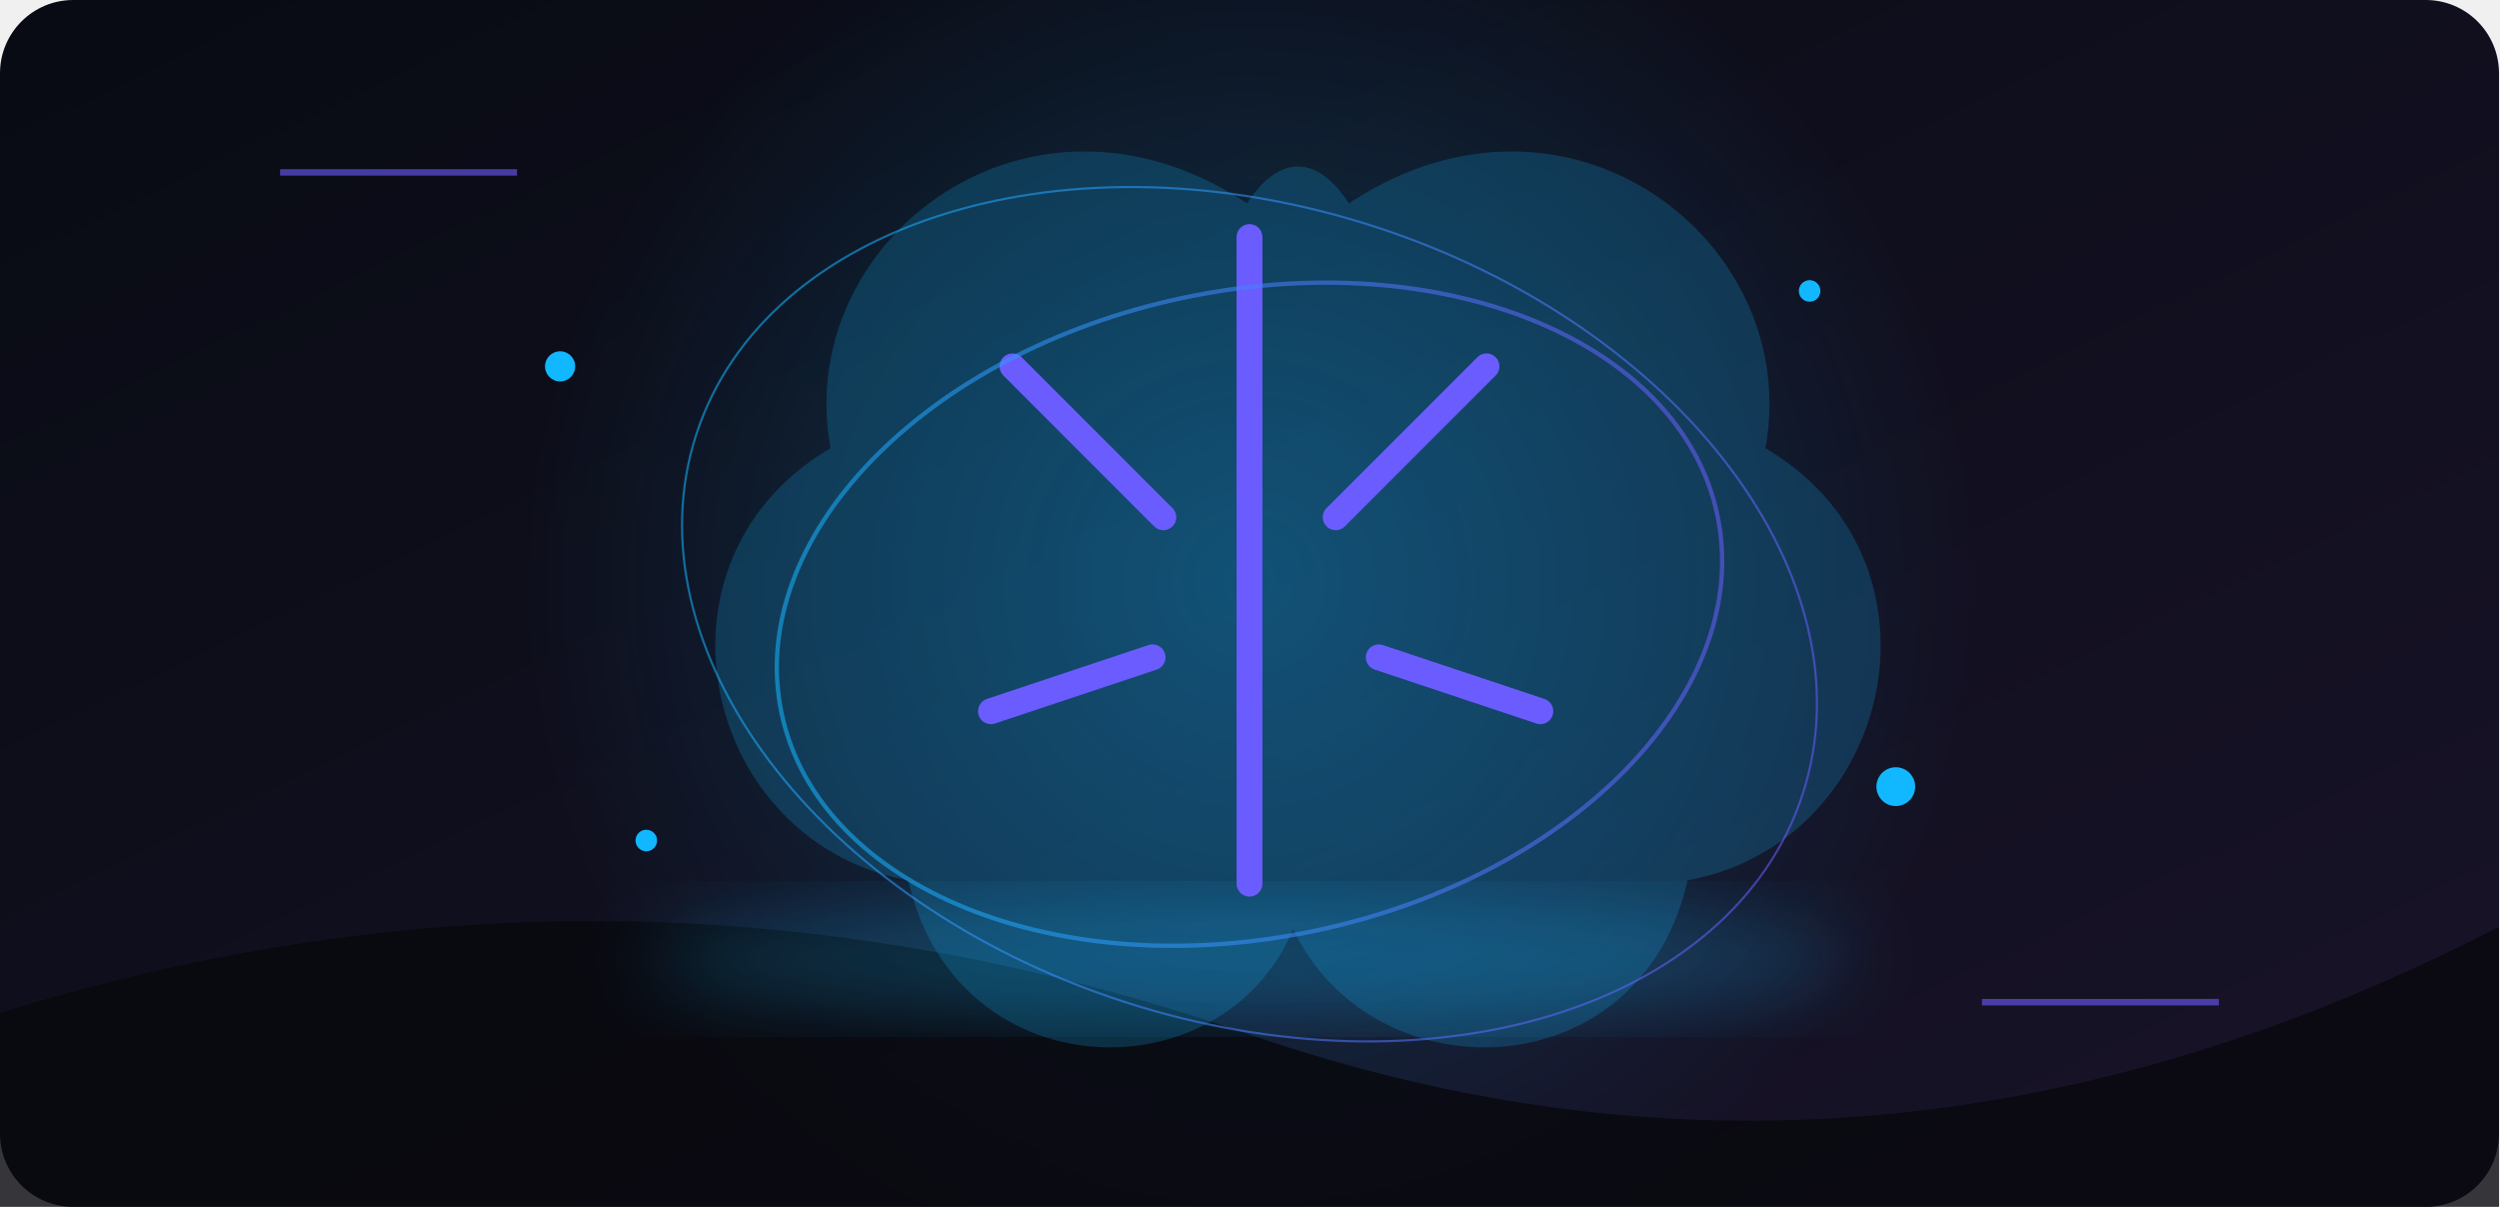
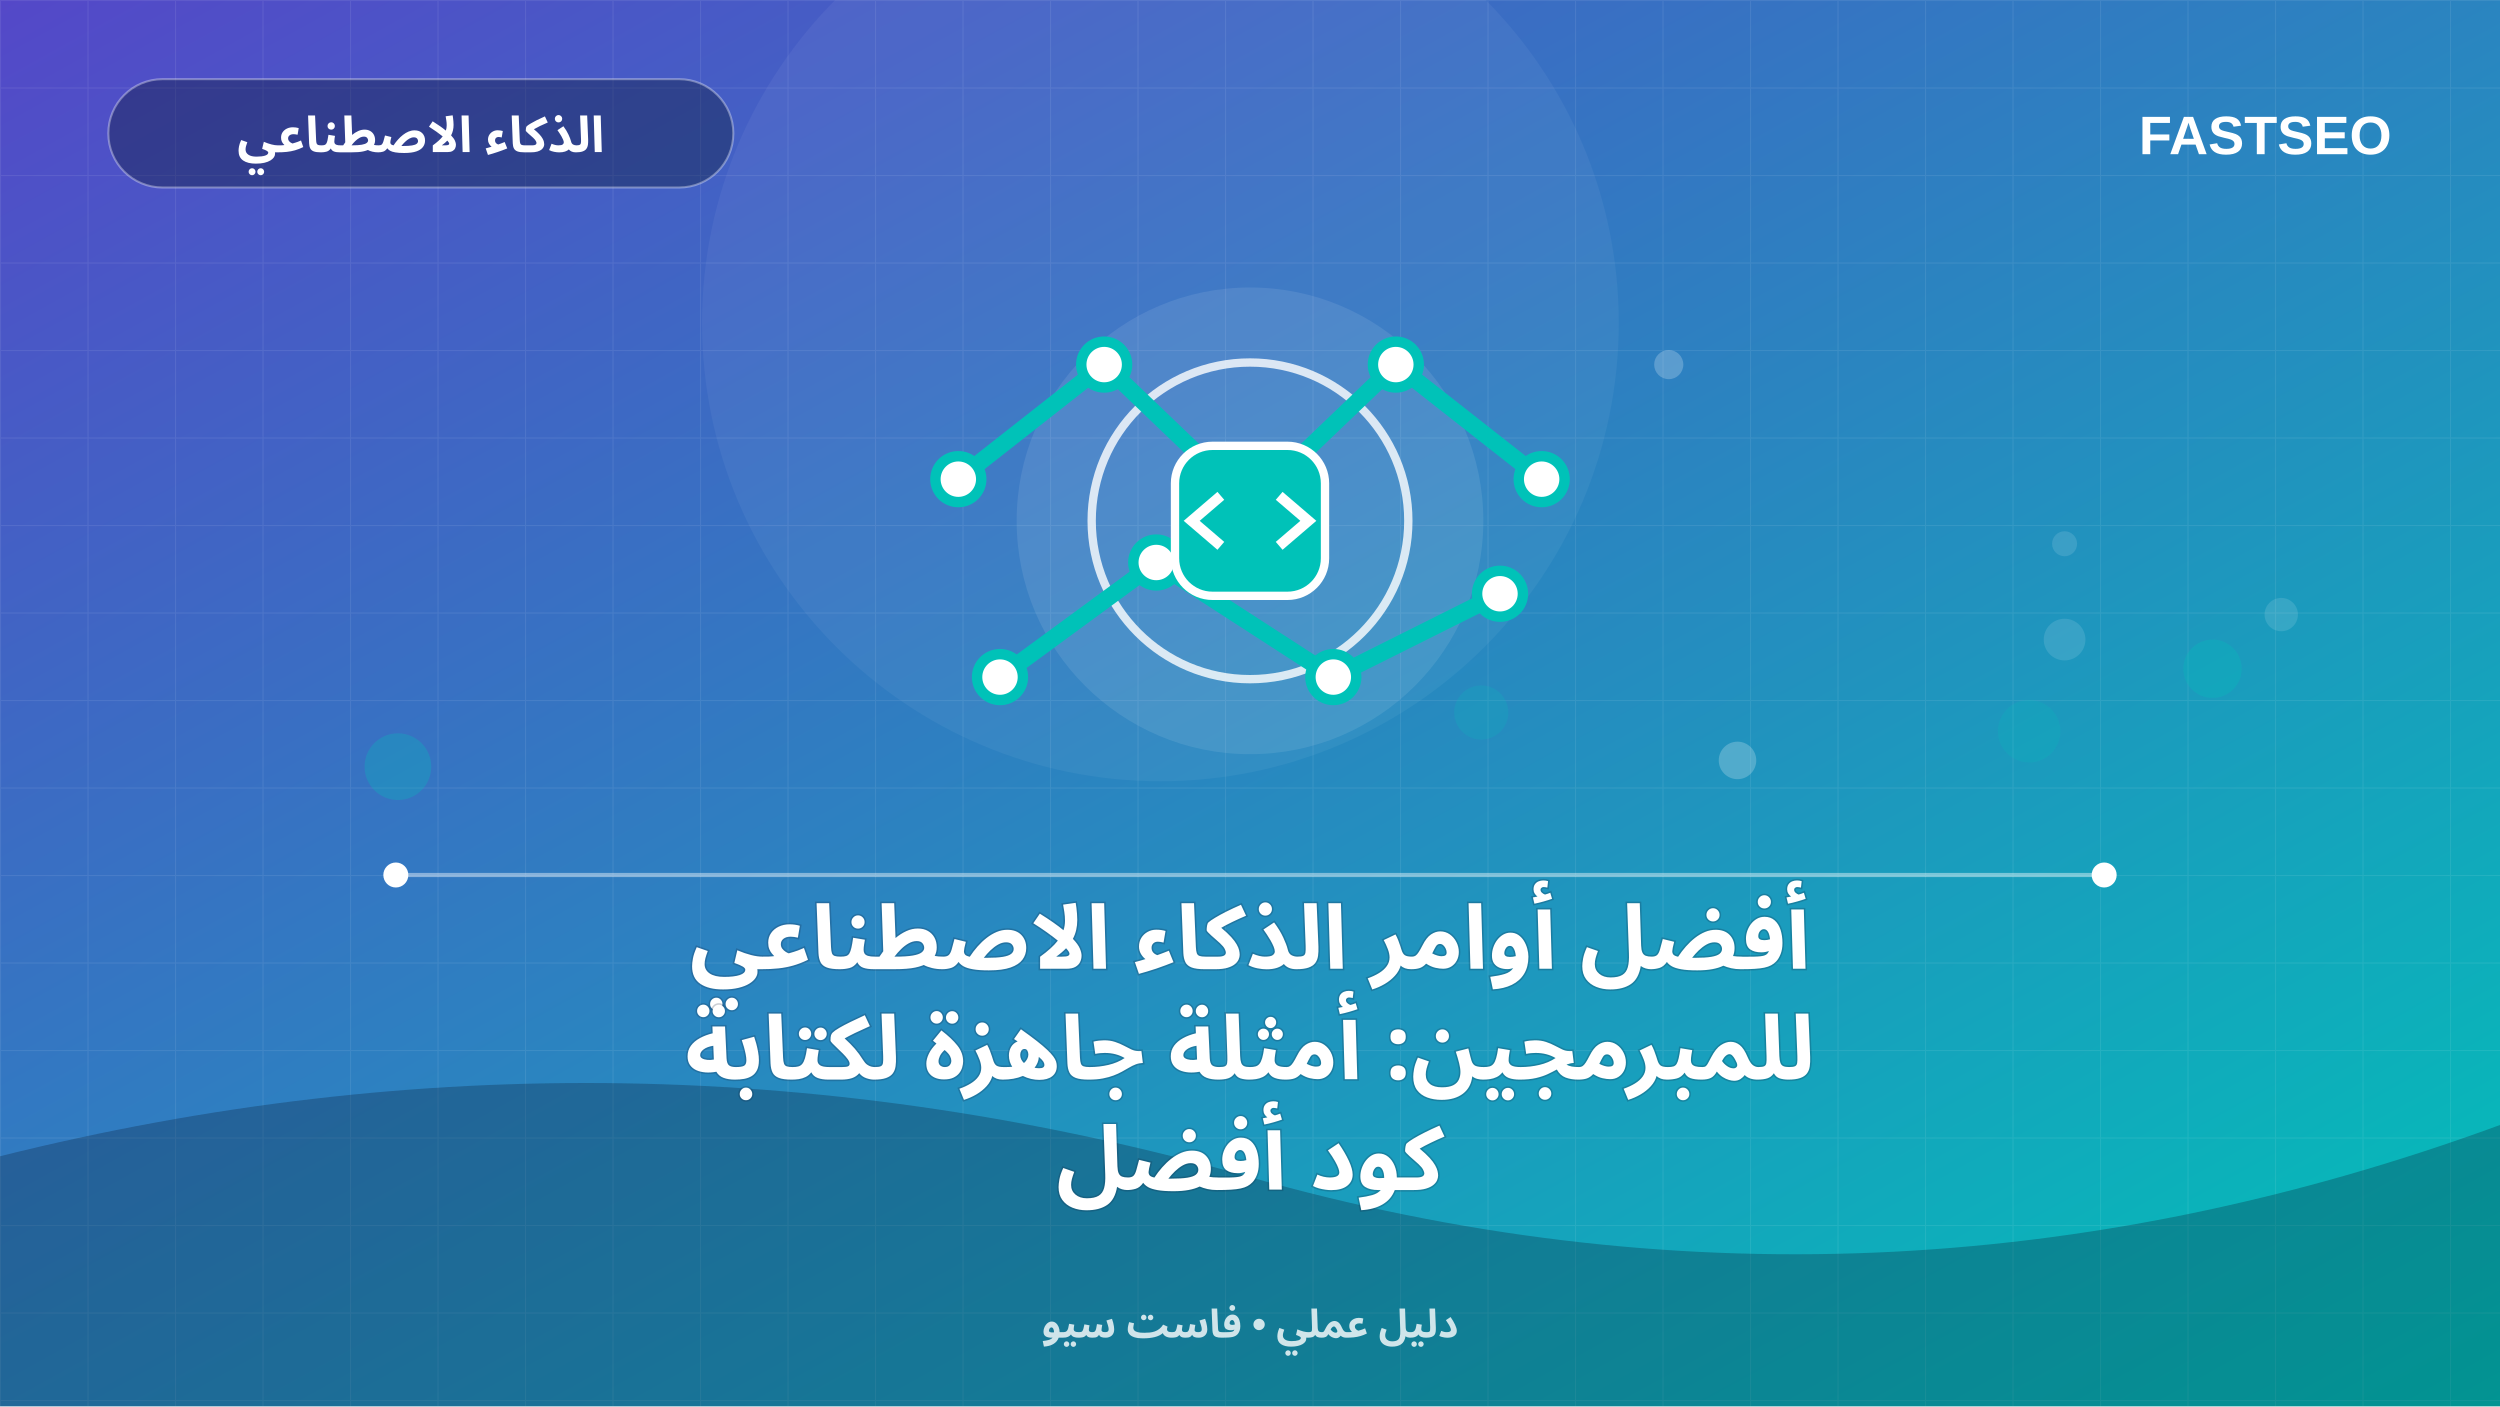
- <svg xmlns="http://www.w3.org/2000/svg" viewBox="0 0 1160 560" role="img" aria-label="أفضل أوامر الذكاء الاصطناعي للمبرمجين: أمثلة جاهزة لكتابة كود أفضل">
+ <svg xmlns="http://www.w3.org/2000/svg" width="1200" height="675" viewBox="0 0 1200 675" role="img" aria-labelledby="t dsc">
  <defs>
-     <linearGradient id="bg" x2="1" y2="1">
-       <stop stop-color="#080b13" />
-       <stop offset="1" stop-color="#191329" />
+     <linearGradient id="bg" x1="0" y1="0" x2="1" y2="1">
+       <stop stop-color="#5448C8" />
+       <stop offset="1" stop-color="#00C2B8" />
    </linearGradient>
-     <linearGradient id="glow">
-       <stop stop-color="#12b8ff" />
-       <stop offset="1" stop-color="#6b5cff" />
-     </linearGradient>
-     <radialGradient id="light">
-       <stop stop-color="#12b8ff" stop-opacity=".24" />
-       <stop offset="1" stop-color="#12b8ff" stop-opacity="0" />
-     </radialGradient>
-     <filter id="shadow">
-       <feGaussianBlur stdDeviation="18" />
-     </filter>
+     <pattern id="g" width="42" height="42" patternUnits="userSpaceOnUse">
+       <path d="M42 0H0V42" fill="none" stroke="#fff" stroke-opacity=".08" />
+     </pattern>
+     <style>.headline{fill:#fff;font-family:'Noto Sans Arabic',Tahoma,Arial,sans-serif;font-size:43px;font-weight:900;paint-order:stroke;stroke:#10213B;stroke-opacity:.22;stroke-width:1.5px}</style>
  </defs>
-   <rect width="1160" height="560" rx="34" fill="url(#bg)" />
-   <circle cx="580" cy="270" r="340" fill="url(#light)" />
-   <path d="M0 470 Q290 380 580 480T1160 430V560H0Z" fill="#07080d" opacity=".8" />
-   <ellipse cx="580" cy="445" rx="280" ry="30" fill="#12b8ff" opacity=".22" filter="url(#shadow)" />
-   <path d="M580 100c-100-70-210 15-190 110-90 50-60 180 35 195 20 100 150 100 175 15 30 85 160 85 180-15 95-15 125-145 35-195 20-95-90-180-190-110-15-25-30-25-45 0Z" fill="#12b8ff" opacity=".2" stroke="#12b8ff" stroke-width="8" />
-   <path d="M580 110v300M470 170l70 70m150-70-70 70m-160 90 75-25m180 25-75-25" stroke="#6b5cff" stroke-width="12" stroke-linecap="round" />
-   <g fill="none" stroke="url(#glow)" opacity=".55">
-     <ellipse cx="580" cy="285" rx="222" ry="150" stroke-width="2" transform="rotate(-12 580 285)" />
-     <ellipse cx="580" cy="285" rx="270" ry="189" stroke-width="1" transform="rotate(18 580 285)" />
+   <rect width="1200" height="675" fill="url(#bg)" />
+   <rect width="1200" height="675" fill="url(#g)" />
+   <circle cx="557" cy="155" r="220" fill="#fff" opacity=".05" />
+   <circle cx="991" cy="261" r="6" fill="#fff" opacity="0.12" />
+   <circle cx="711" cy="342" r="13" fill="#00C2B8" opacity="0.17" />
+   <circle cx="801" cy="175" r="7" fill="#fff" opacity="0.22" />
+   <circle cx="1062" cy="321" r="14" fill="#00C2B8" opacity="0.27" />
+   <circle cx="1095" cy="295" r="8" fill="#fff" opacity="0.12" />
+   <circle cx="974" cy="351" r="15" fill="#00C2B8" opacity="0.17" />
+   <circle cx="834" cy="365" r="9" fill="#fff" opacity="0.22" />
+   <circle cx="191" cy="368" r="16" fill="#00C2B8" opacity="0.27" />
+   <circle cx="991" cy="307" r="10" fill="#fff" opacity="0.12" />
+   <path d="M0 555Q300 480 600 565T1200 540V675H0Z" fill="#07152B" opacity=".27" />
+   <g font-family="'Noto Sans Arabic',Tahoma,Arial,sans-serif">
+     <rect x="52" y="38" width="300" height="52" rx="26" fill="#07152B" fill-opacity=".36" stroke="#fff" stroke-opacity=".35" />
+     <text x="202" y="73" text-anchor="middle" fill="#fff" font-size="24" font-weight="800" direction="rtl">الذكاء الاصطناعي</text>
+     <text x="1148" y="74" text-anchor="end" fill="#fff" font-size="26" font-weight="900">FASTSEO</text>
+     <g transform="translate(600 250)">
+       <circle r="112" fill="#fff" opacity=".09" />
+       <circle r="76" fill="none" stroke="#fff" stroke-width="4" opacity=".8" />
+       <path d="M-140 -20L-70 -75 0 -8 70 -75 140 -20M-120 75L-45 20 40 75 120 35" fill="none" stroke="#00C2B8" stroke-width="8" stroke-linecap="round" />
+       <g fill="#fff" stroke="#00C2B8" stroke-width="5">
+         <circle cx="-140" cy="-20" r="11" />
+         <circle cx="-70" cy="-75" r="11" />
+         <circle cx="0" cy="-8" r="11" />
+         <circle cx="70" cy="-75" r="11" />
+         <circle cx="140" cy="-20" r="11" />
+         <circle cx="-120" cy="75" r="11" />
+         <circle cx="-45" cy="20" r="11" />
+         <circle cx="40" cy="75" r="11" />
+         <circle cx="120" cy="35" r="11" />
+       </g>
+       <rect x="-36" y="-36" width="72" height="72" rx="18" fill="#00C2B8" stroke="#fff" stroke-width="4" />
+       <path d="M-14 -12L-28 0 -14 12M14 -12L28 0 14 12" fill="none" stroke="#fff" stroke-width="5" />
+     </g>
+     <path d="M190 420H1010" stroke="#fff" stroke-opacity=".42" stroke-width="2" />
+     <circle cx="190" cy="420" r="6" fill="#fff" />
+     <circle cx="1010" cy="420" r="6" fill="#fff" />
+     <text class="headline" x="600" y="465" text-anchor="middle" direction="rtl" unicode-bidi="plaintext">أفضل أوامر الذكاء الاصطناعي</text>
+     <text class="headline" x="600" y="518" text-anchor="middle" direction="rtl" unicode-bidi="plaintext">للمبرمجين: أمثلة جاهزة لكتابة</text>
+     <text class="headline" x="600" y="571" text-anchor="middle" direction="rtl" unicode-bidi="plaintext">كود أفضل</text>
+     <text x="600" y="642" text-anchor="middle" fill="#fff" opacity=".8" font-size="19" font-weight="700" direction="rtl">دليل عملي • فاست سيو</text>
  </g>
-   <g fill="#12b8ff">
-     <circle cx="260" cy="170" r="7" />
-     <circle cx="880" cy="365" r="9" />
-     <circle cx="840" cy="135" r="5" />
-     <circle cx="300" cy="390" r="5" />
-   </g>
-   <path d="M130 80h110M920 465h110" stroke="#6b5cff" stroke-width="3" opacity=".6" />
</svg>
